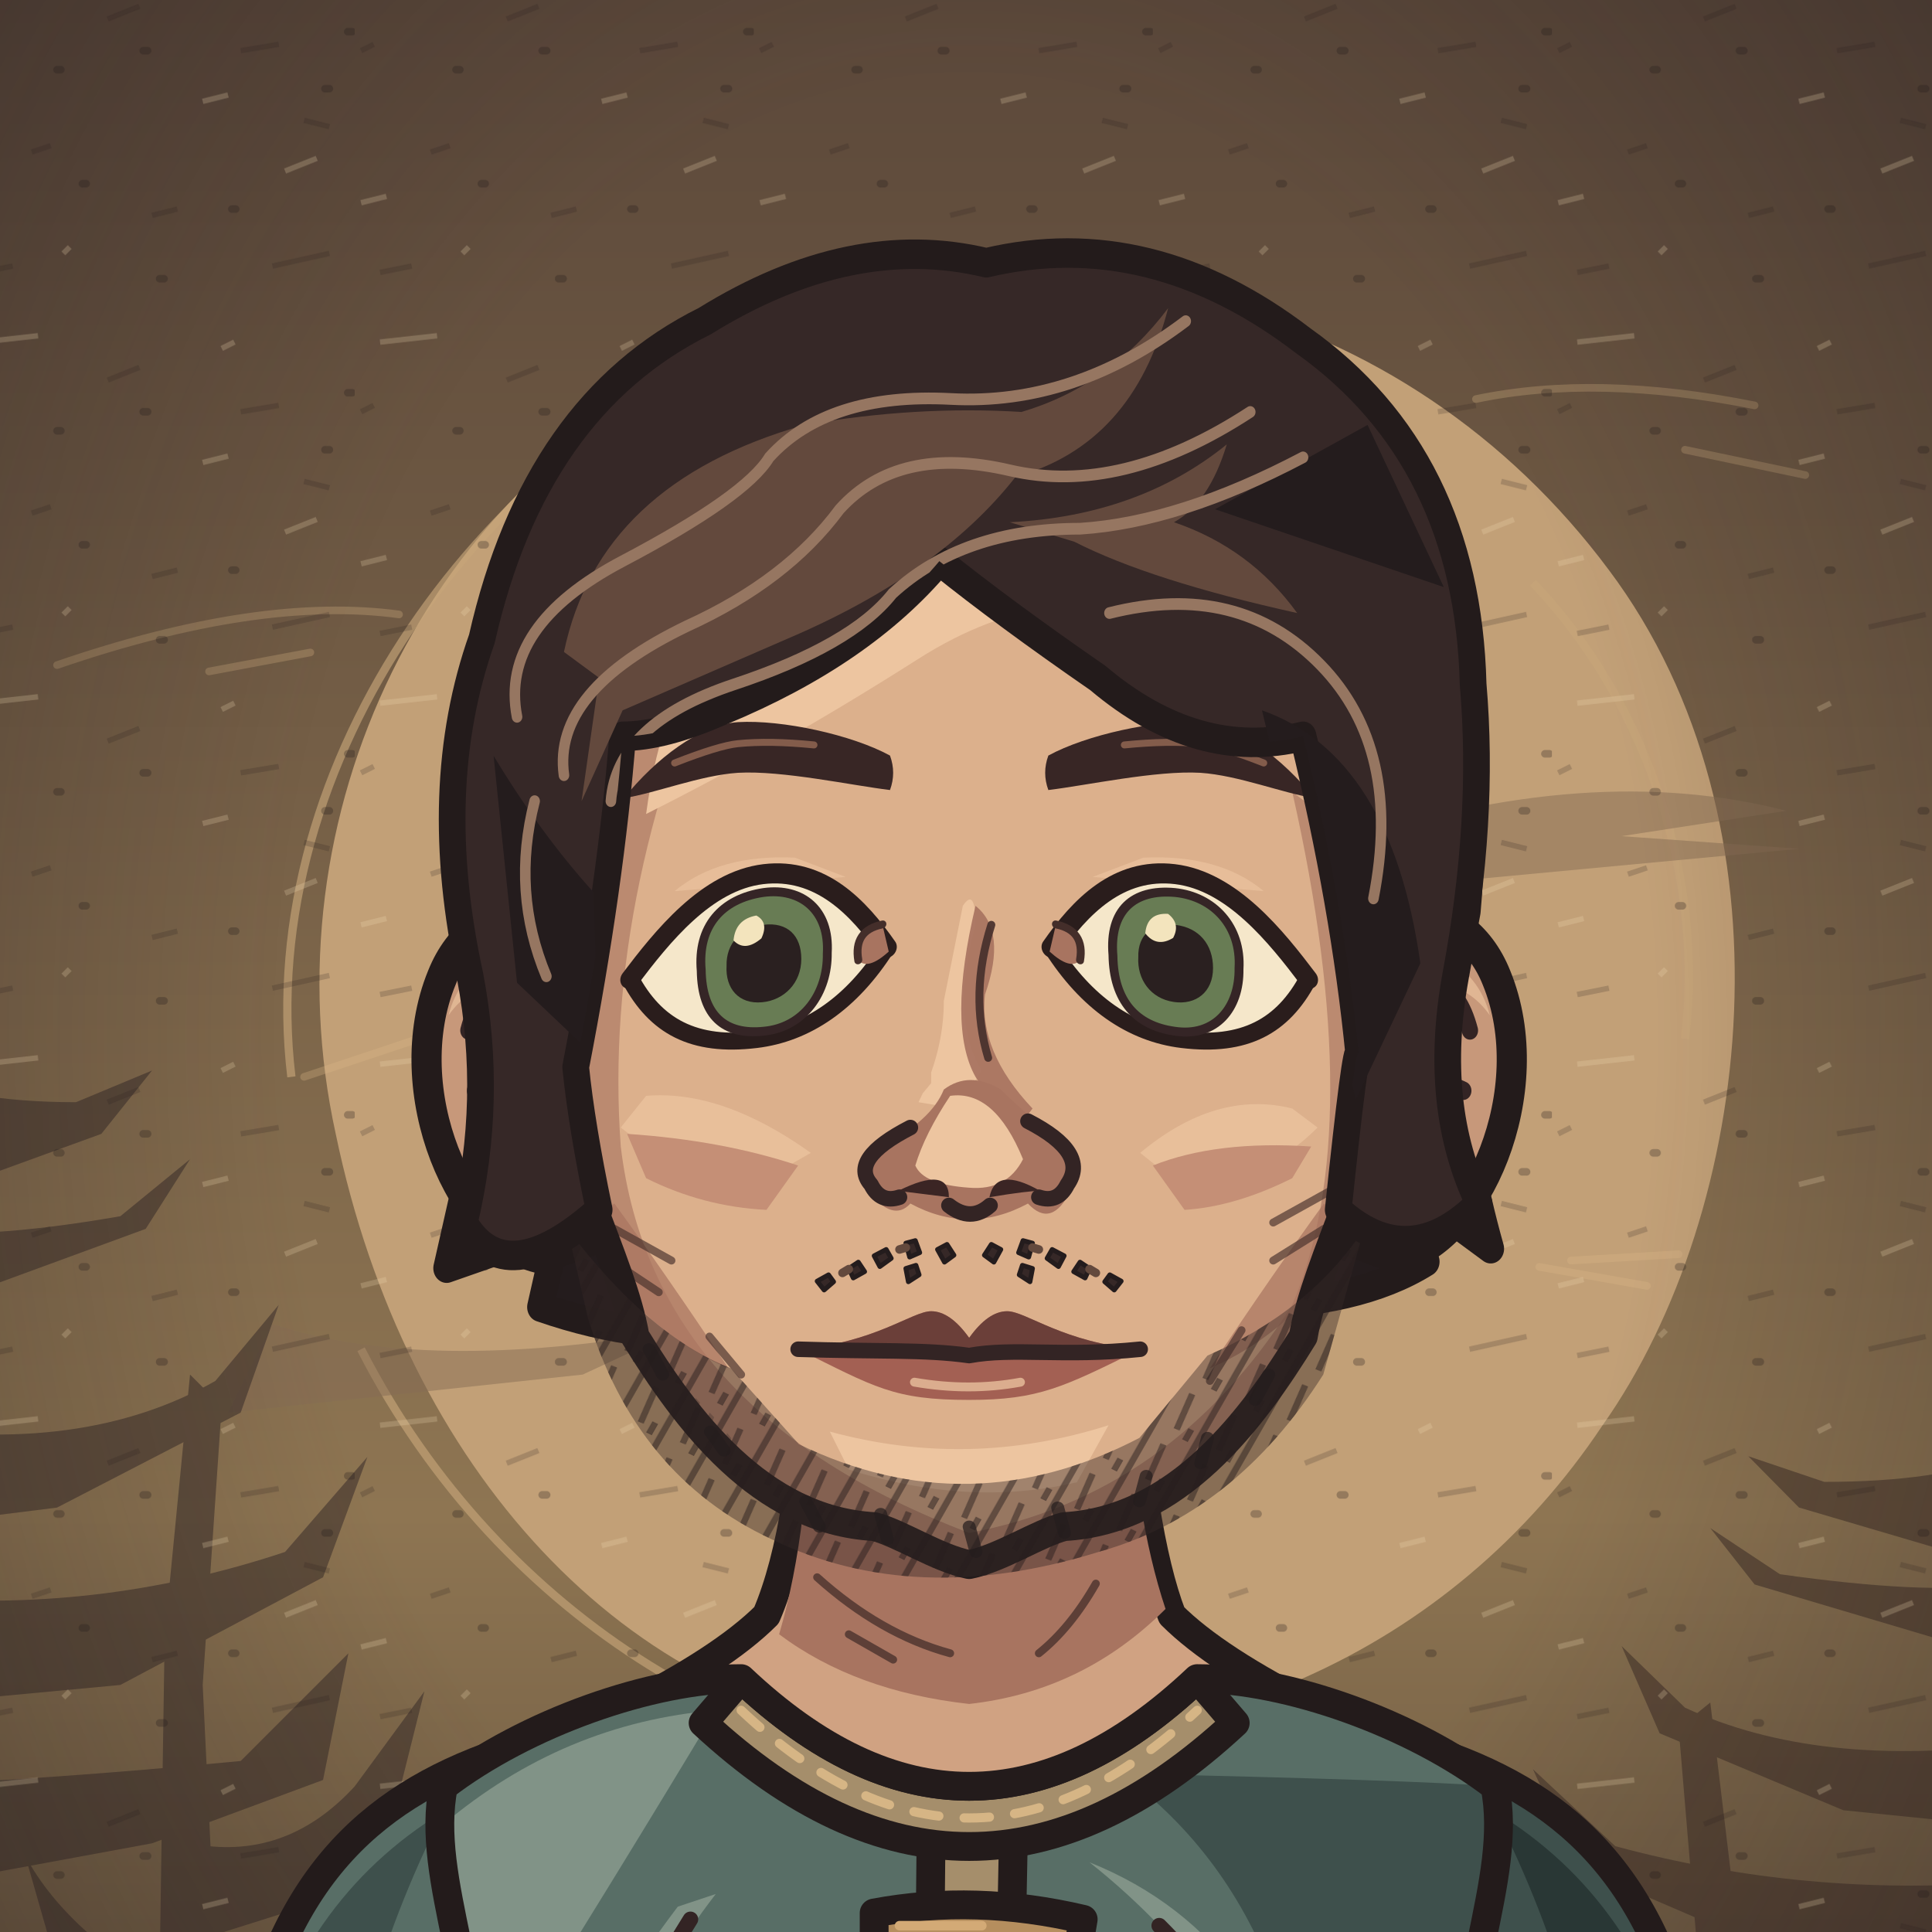
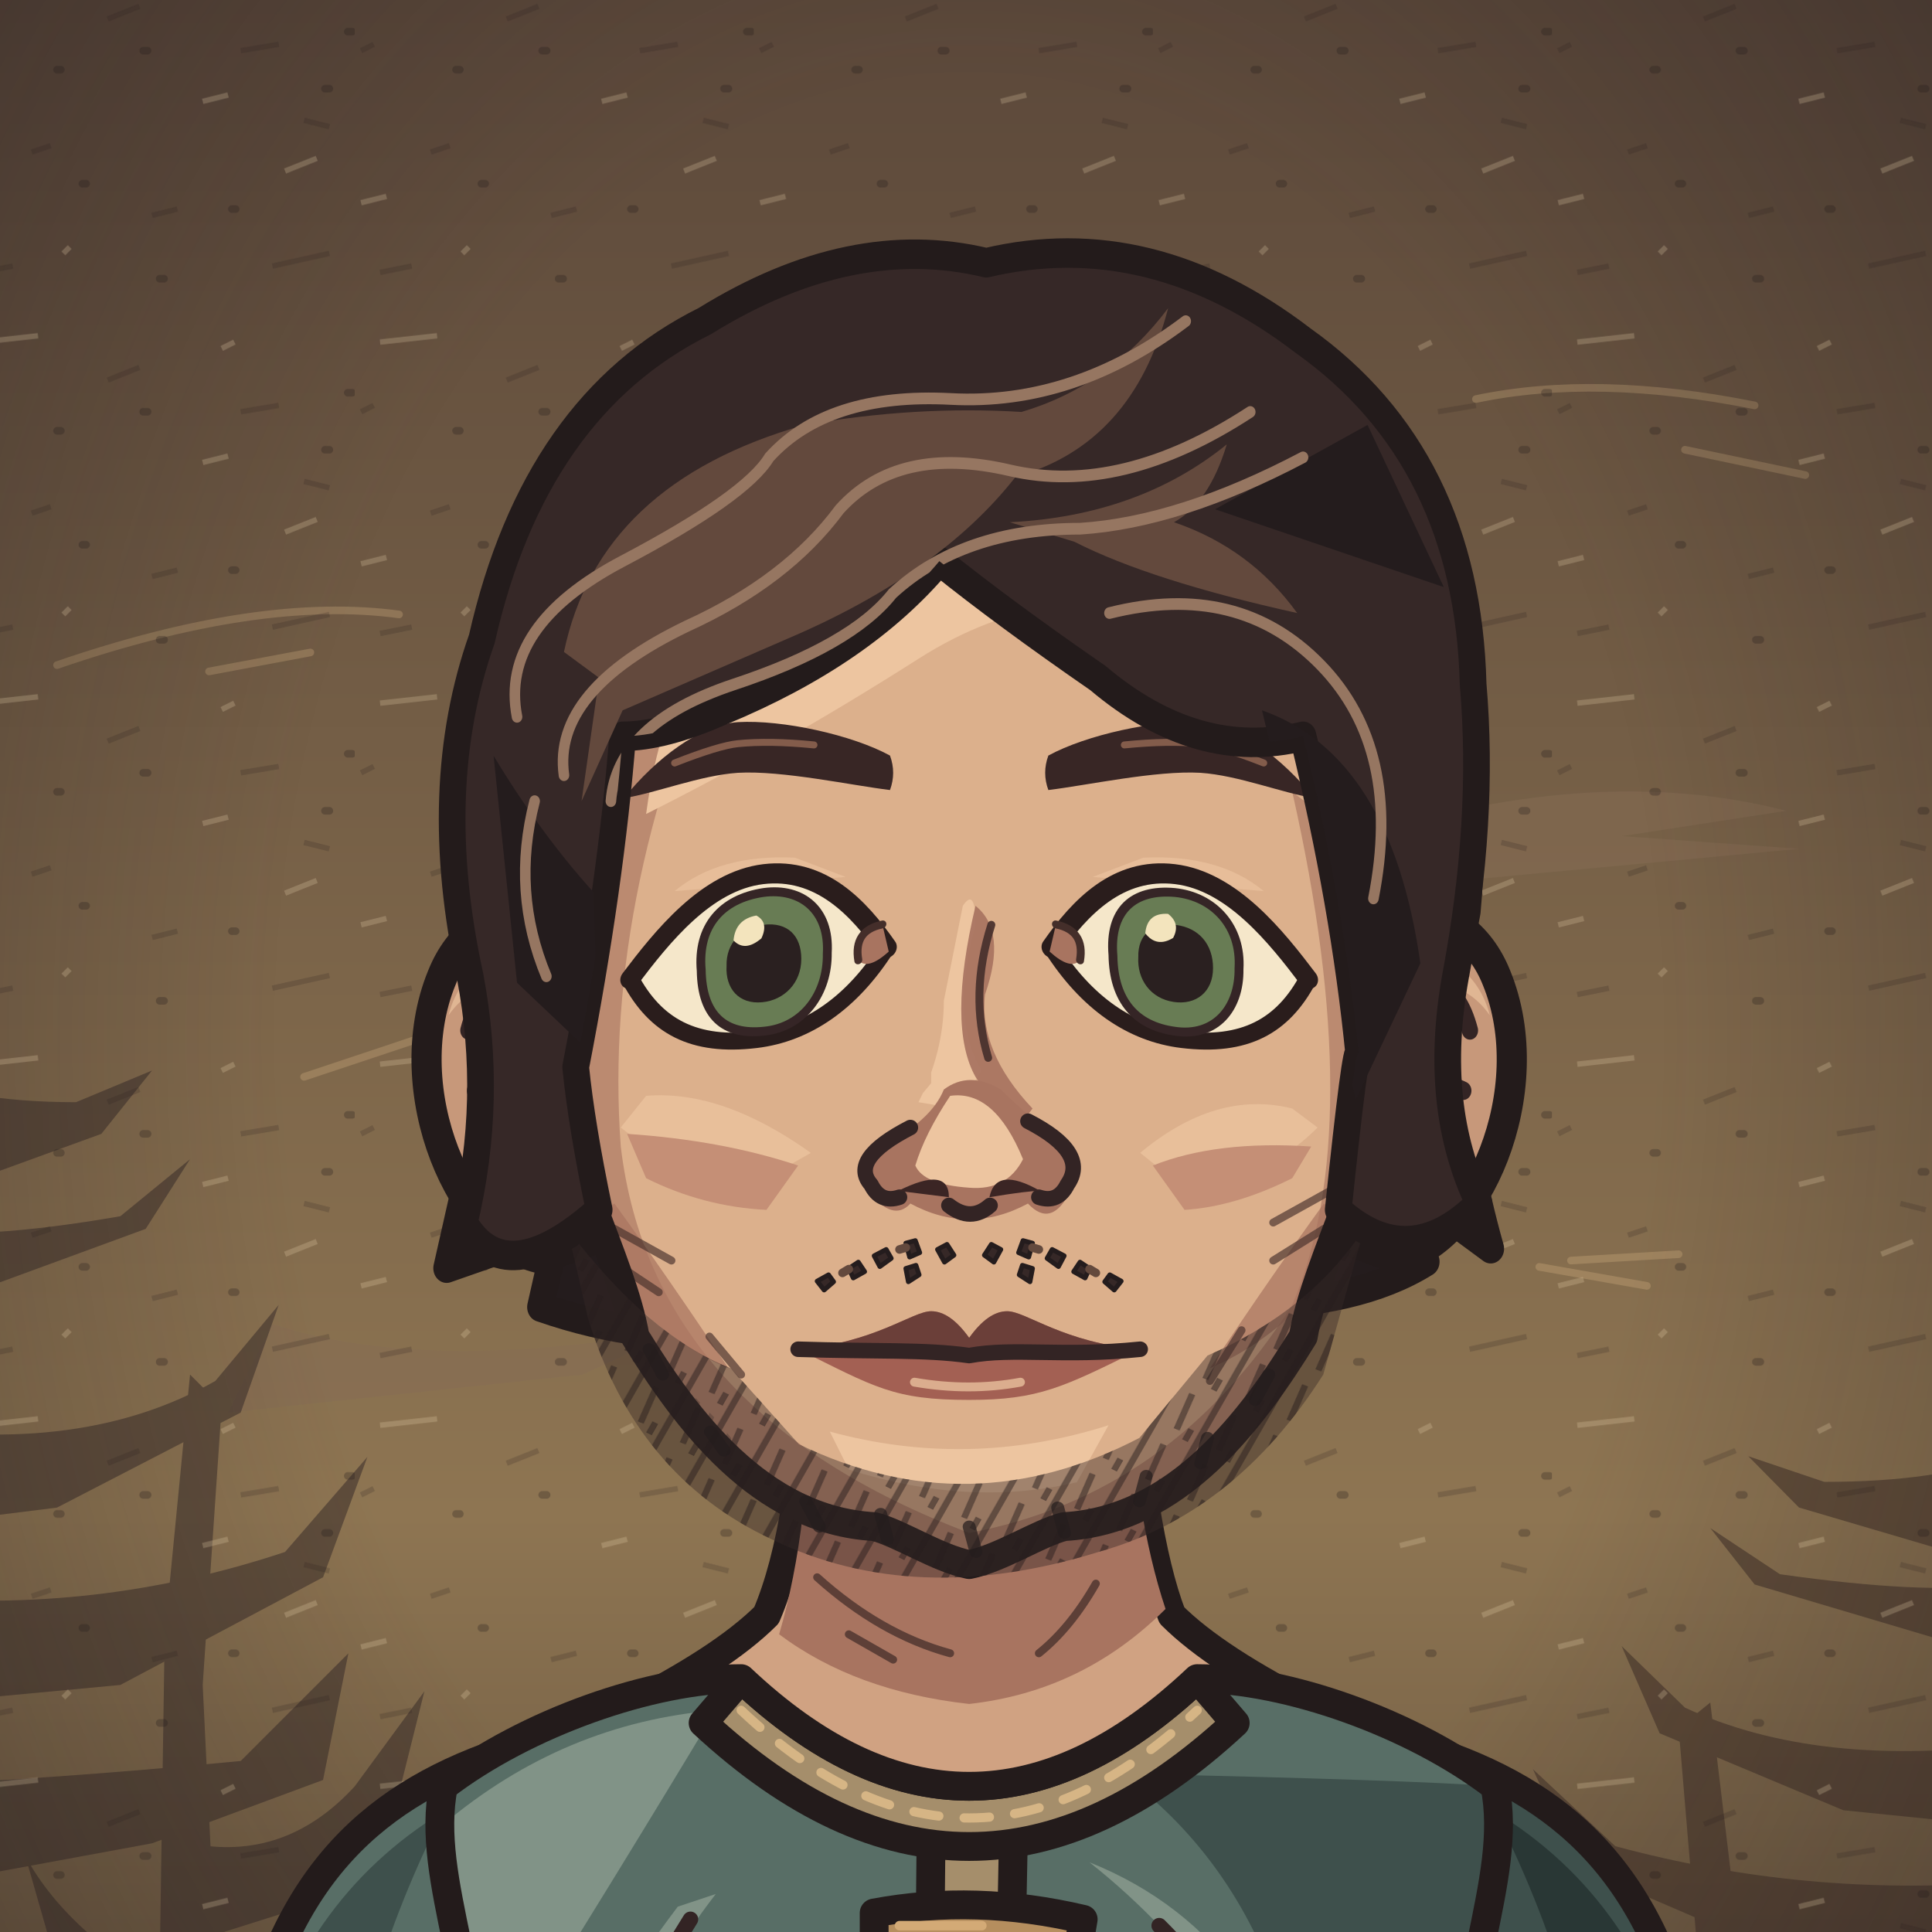
<svg xmlns="http://www.w3.org/2000/svg" xmlns:xlink="http://www.w3.org/1999/xlink" aria-labelledby="title" width="32" height="32" viewBox="7 8 305 305" role="img">
  <defs>
    <style>
      .edge {stroke:#231b1b;stroke-width:4.55;stroke-linecap:round;stroke-linejoin:round}
      .seam {fill:none;stroke:#332424;stroke-width:2.45;stroke-linecap:round;stroke-linejoin:round}
      .etch {fill:none;stroke:#442e2a;stroke-width:1.25;stroke-linecap:round}
      .hair-line {fill:none;stroke:#967661;stroke-width:1.45;stroke-linecap:round}
      .white {fill:#f5e7ca;stroke:#2a1d1c;stroke-width:2.65;stroke-linejoin:round}
      .label {fill:#efdfc1;font:600 20px Georgia,serif}
      .muted {fill:#b8aa96;font:13px 'Segoe UI',sans-serif}
      .section {fill:#dcbb8e;font:600 14px 'Segoe UI',sans-serif}
    </style>
    <linearGradient id="umber" x2="0" y2="1" gradientUnits="objectBoundingBox">
      <stop stop-color="#594639" />
      <stop offset=".56" stop-color="#8e7552" />
      <stop offset="1" stop-color="#3c3029" />
    </linearGradient>
    <linearGradient id="ash" x2="0" y2="1" gradientUnits="objectBoundingBox">
      <stop stop-color="#3b423d" />
      <stop offset=".56" stop-color="#7a7d67" />
      <stop offset="1" stop-color="#242b28" />
    </linearGradient>
    <linearGradient id="rose" x2="0" y2="1" gradientUnits="objectBoundingBox">
      <stop stop-color="#51404a" />
      <stop offset=".56" stop-color="#8a6972" />
      <stop offset="1" stop-color="#372c33" />
    </linearGradient>
    <pattern id="paper-grain" width="63" height="57" patternUnits="userSpaceOnUse">
      <path d="M1 16l2-1m21-4 5-2m16 7 6-1M12 32l3-1m16 11 4-1m20-14 4 1M4 51l5-1m41 0 9-2" fill="none" stroke="#231a1b" stroke-width=".85" opacity=".19" />
      <path d="M4 5l9-1m29 2 2-1M1 40l4-1m12 9 1-1m21-23 4-1m9 12 5-2" fill="none" stroke="#f0dbb5" stroke-width=".85" opacity=".23" />
      <path d="M16 19h.6m13-3h.7m28 6h.7m-39 15h.6m23 4h.6m-12 11h.7m29-39h.7" fill="none" stroke="#21191a" stroke-width="1.2" opacity=".28" stroke-linecap="round" />
    </pattern>
    <pattern id="ink-lines" width="7" height="9" patternUnits="userSpaceOnUse" patternTransform="rotate(28)">
      <path d="M1 -2V10m2.8-8 .6 6m1.9-1v5" stroke="#271d1d" stroke-width=".95" fill="none" opacity=".65" />
    </pattern>
    <radialGradient id="vignette" cx=".5" cy=".39" r=".72">
      <stop offset=".47" stop-color="#20191c" stop-opacity="0" />
      <stop offset="1" stop-color="#20191c" stop-opacity=".48" />
    </radialGradient>
    <g id="firs" fill="currentColor">
      <path d="M10 439Q15 379 12 300L9 220 15 146 15 54 19 80 21 147 28 230 25 326 29 439Z" />
      <path d="M17 169Q27 174 45 174L57 169 49 179 27 187 17 185                M18 194Q29 196 52 192L63 183 56 194 26 205 16 207                M15 225Q46 230 67 218L77 206 71 223 42 238 18 241                M17 252Q48 255 78 245L91 230 84 249 52 266 20 269                M14 282Q40 281 71 278L88 261 84 281 57 291 19 298                M19 312Q43 316 69 310L88 299 84 310 58 322 22 325" />
      <path d="M6 312 0 315V284L11 285M0 266 13 270V250L0 249M0 220 15 221 15 206 0 202                M0 180 16 181V167L0 165M0 141 15 150V138L0 133M0 112 17 127V118L0 104" />
      <path d="M64 440Q55 380 58 324L59 258 63 217 68 222 65 266 68 328 76 440Z                M63 291Q78 294 89 282L100 267 96 283 81 301 62 307                M63 323Q80 323 106 304L98 321 68 339                M63 316Q44 306 37 293L41 307 64 329Z" />
    </g>
    <g id="brambles" fill="none" stroke="currentColor" stroke-linecap="round" stroke-linejoin="round">
      <path stroke-width="3.8" d="M9 440Q13 401 21 380T26 333m-8 57Q39 375 43 352m-28 46Q6 377 0 376M41 440Q41 402 63 385m-20 44q26-6 39-30" />
      <path stroke-width="2" d="M23 364l14-13m-12 4-7-15m20 29 17-4m-15-1 1-11m13 49 2-17m2 14 18-5m-34 32q-12-10-17-10" />
    </g>
    <g id="night-scratches" fill="none" stroke="currentColor" stroke-width="1.2" stroke-linecap="round">
      <path d="M16 113q32-11 54-8m-30 9 16-3m184-40q19-4 44 1m-11 7 19 4                M24 335q33-3 68-16m-44 16 26-4m164-9q31 5 60-3m-39 8 38-3                M27 391q22-6 52-5m168 14q28-8 57-8m-40 11 24-4                M55 178l18-6m177 36 17 3m-12-4 17-1" />
    </g>
    <g id="shirt-setting">
      <rect width="320" height="440" fill="url(#umber)" />
-       <path d="M60 187C49 137 74 84 122 63c51-23 107-8 139 35 30 40 23 101-1 135-24 36-65 54-110 49-44-4-79-42-90-95Z" fill="#c2a077" />
-       <path d="M53 178C47 128 84 78 129 61m-65 160c22 43 65 68 103 66m82-187c19 20 27 48 24 72" fill="none" stroke="#c6a578" stroke-width="1.3" opacity=".65" />
      <path d="M50 217q24 8 64 1l-15 7-56 6m176-90q39-13 70-5l-26 4 28 2-64 6" fill="#856c54" opacity=".5" />
      <use xlink:href="#firs" style="color:#342827" opacity=".52" transform="translate(-26 8)" />
      <use xlink:href="#firs" style="color:#413128" opacity=".58" transform="translate(340 101) scale(-1 .81)" />
      <use xlink:href="#night-scratches" style="color:#dfbb87" opacity=".28" />
      <use xlink:href="#brambles" style="color:#291f22" opacity=".71" />
      <rect width="320" height="440" fill="url(#vignette)" />
      <rect width="320" height="440" fill="url(#paper-grain)" />
    </g>
    <g id="armor-setting">
      <rect width="320" height="440" fill="url(#ash)" />
-       <path d="M48 164c1-51 34-91 83-101 48-11 98 1 130 36 37 39 36 93 8 136-20 30-75 59-121 49-56-12-101-60-100-120Z" fill="#a5a48a" />
-       <path d="M54 144q8-48 53-66m108 5c39 15 61 39 68 68m-44 107q-41 31-93 30" fill="none" stroke="#bec0a0" stroke-width="1.2" opacity=".56" />
      <path d="M42 173q49-4 68 3l-43 6 25 3-49 4m151 35q47 10 104-6l-26 14-62 8Z" fill="#707764" opacity=".48" />
      <use xlink:href="#firs" style="color:#27312c" opacity=".64" transform="translate(-36 30)" />
      <use xlink:href="#firs" style="color:#303833" opacity=".75" transform="translate(324 45) scale(-.86 1.03)" />
      <use xlink:href="#brambles" style="color:#252a27" opacity=".62" transform="translate(319 10) scale(-1 1)" />
      <use xlink:href="#night-scratches" style="color:#d8d8a9" opacity=".28" transform="translate(-2 21)" />
      <rect width="320" height="440" fill="url(#vignette)" />
      <rect width="320" height="440" fill="url(#paper-grain)" />
    </g>
    <g id="woman-setting">
      <rect width="320" height="440" fill="url(#rose)" />
-       <path d="M56 160C60 107 95 74 142 65c47-9 100 15 121 50 23 39 19 90-12 126-31 39-73 55-115 44-52-13-85-74-80-125Z" fill="#b18b83" />
-       <path d="M61 126c15-36 40-55 84-63m97 38c27 25 36 61 29 98m-201 25q14 29 42 47" fill="none" stroke="#d0a69a" stroke-width="1.2" opacity=".58" />
      <path d="M44 235q40-4 76-1l-20 6-36 2 19 3-44 5m183-50q35 3 60-3l-24 9-31 2" fill="#775d65" opacity=".6" />
      <use xlink:href="#firs" style="color:#3b2b34" opacity=".58" transform="translate(-20 84) scale(.86 .91)" />
      <use xlink:href="#firs" style="color:#3d2e39" opacity=".68" transform="translate(327 54) scale(-.85 .98)" />
      <path d="M300 440q-2-82-6-173l-9-103 7-35 12 42 9 98 7 171Z                M294 195q-10-18-25-24l-15-1 13-4 11 2 18 15                M285 162q-13-22-34-27l-7 4 7-11 17 4 20 17                M303 242q-18-23-36-27l-13 3 15-9 11 2 21 15" fill="#3a2b33" opacity=".64" />
      <use xlink:href="#brambles" style="color:#2d2229" opacity=".8" transform="translate(12 6)" />
      <use xlink:href="#night-scratches" style="color:#e1b8a8" opacity=".28" transform="translate(0 7)" />
      <rect width="320" height="440" fill="url(#vignette)" />
      <rect width="320" height="440" fill="url(#paper-grain)" />
    </g>
    <pattern id="mail-rings" width="14" height="13" patternUnits="userSpaceOnUse" patternTransform="rotate(-7)">
      <path d="M-1 2q3-3 6 0 1 3-2 5Q0 8-1 5M6 2q3-3 6 0 1 3-2 5Q7 8 6 5M3 8q3-3 6 0 1 3-2 5-3 1-4-2M10 8q3-3 6 0" fill="none" stroke="#2d2c28" stroke-width="1.6" stroke-linecap="round" />
      <path d="M-.5 4q1.5-2 3-1m5 1q1.4-2 3-1M4 10q1.5-2 3-1m4 1q1.4-2 3-1" fill="none" stroke="#9a9b87" stroke-width="1.12" opacity=".78" stroke-linecap="round" />
    </pattern>
    <pattern id="armor-plates" width="47" height="24" patternUnits="userSpaceOnUse" patternTransform="translate(4 4) rotate(2)">
      <path d="M1 0l21 .7 1 18-3 3-17-1-1-4Zm24 1 19-1 2 15-3 7-19-2Z" fill="#85867a" stroke="#352e2a" stroke-width="1.75" stroke-linejoin="round" />
      <path d="M2 2l18 .2-.2 4L5 7 4 17Zm24 0 16-1 1 4-14 2-3 10Z" fill="#a9a58d" />
      <path d="M19 4l4 14-3 3-16-1 13-4Zm22 2 4 10-2 5-17-1 13-4Z" fill="#62655f" />
      <path d="M7 7l1-.5m6 12 3-2m16-7 5-1m-7 5 4-2" fill="none" stroke="#d0c0a0" stroke-width=".9" opacity=".76" />
      <path d="M6 12q2-2 2.7 1-1 2.2-2.7.5Zm12 1q1.8-2 2.4.6-1 2.6-2.5.8Zm11 1q1-2.2 2.8-1-.2 2.9-2.8 2.1Zm12-2q2.2-1.4 2.3.8-1 2.3-2.3.5Z" fill="#3c342d" />
    </pattern>
    <clipPath id="portrait-frame">
      <rect width="320" height="440" />
    </clipPath>
    <clipPath id="wardrobe-torso-mask">
      <path d="M124 273 C110 273 90 280 77 290 C74 305 84 322 82 346 C80 370 91 386 90 400 C89 415 81 431 76 445 H244 C239 431 231 415 230 400 C229 386 240 370 238 346 C236 322 246 305 243 290 C230 280 210 273 196 273 Q160 307 124 273Z" />
    </clipPath>
    <clipPath id="face-shape-clip">
      <path d="M 160 73 C 191 73 219 90 223 128 C 224 143 225 164 225 177 C 225 189 214.75 207 212.75 219 C 204.75 232 193 248 175 249 C 171 250 165 254 160 255 C 155 254 149 250 145 249 C 127 248 115.25 232 107.25 219 C 105.25 207 95 189 95 177 C 95 164 96 143 97 128 C 101 90 129 73 160 73 Z" />
    </clipPath>
    <clipPath id="face-features-eye-left">
      <path d="M-21 0 C-16 -6 -9 -14 0 -14 C9 -14 15 -7 19.5 0 C14 8 7 12 -1 12 C-11 12 -17 8 -21 0Z" />
    </clipPath>
    <clipPath id="face-features-eye-right">
      <path d="M-21 0 C-16 -6 -9 -14 0 -14 C9 -14 15 -7 19.5 0 C14 8 7 12 -1 12 C-11 12 -17 8 -21 0Z" />
    </clipPath>
    <clipPath id="face-features-nose-bridge">
      <path d="M154 144H167V179L172 185V187H149V185L154 179Z" />
    </clipPath>
    <clipPath id="hair-crown-clip">
      <path d="M97 198q-16 13-23 2 5-19 1-38-7-29 2-52 9-36 38-49 25-14 48-9 28-6 54 12 28 18 29 53 2 21-3 45-4 20 4 35-12 11-24 1Q226 172 226.5 174Q224 151 217 125Q199 129 182 116Q166 106 155 98Q142 112 118 121Q108 125 101 125Q99 148 93 176Q94 185 97 198Z" />
    </clipPath>
  </defs>
  <g clip-path="url(#portrait-frame)">
    <use xlink:href="#shirt-setting" />
    <g id="hair-back" transform="matrix(0.926 0 0 1.024 11.765 -3.765)">
      <path d="M104 96q-25 16-27 45-7 21 0 42l-6 24 19-6-3 12q35 11 69-6 59 12 82-1l-4-12 15 10q-9-29-4-52 4-39-23-58Z" fill="#241c1d" class="edge" />
    </g>
    <g data-part="neck">
      <g id="face-shape-neck">
        <path d="M 135 219 Q 134 249 128 263 Q 121 270 105 278 L 122 301 198 301 215 278 Q 199 270 192 263 Q 187 250 185 219 Z" fill="#d0a282" class="edge" />
        <path d="M 135 224 185 224 Q 186 247 191 262 Q 178 275 160 277 Q 142 275 130 266 Q 135 249 135 224 Z" fill="#a87460" />
        <path d="M 136 257 q 10 9 21 12 m -16 -3 7 4 m 32 -12 q -4 7 -9 11" class="etch" opacity=".75" />
      </g>
    </g>
    <path d="M88 284 C66 291 52 304 46 332 C36 362 35 415 48 445 H87 L106 336Z" fill="#586e66" class="edge" />
    <path d="M47 337 Q54 308 77 294 Q61 326 62 351 L51 373 Q51 421 62 444 H48 Q33 397 47 337Z" fill="#3e504c" />
    <path d="M46 354 Q57 326 66 315 Q57 342 60 359 L43 383Z" fill="url(#ink-lines)" opacity=".44" />
    <path d="M51 376 q10 -11 20 -14 m-18 27 16 -10 M50 414 q4 11 13 21" class="seam" />
    <path d="M52 354 l9 -17 m-9 24 9 -14 m-6 61 10 13" class="etch" />
    <g transform="translate(320 0) scale(-1 1)">
      <path d="M88 284 C66 291 52 304 46 332 C36 362 35 415 48 445 H87 L106 336Z" fill="#3e504c" class="edge" />
      <path d="M47 337 Q54 308 77 294 Q61 326 62 351 L51 373 Q51 421 62 444 H48 Q33 397 47 337Z" fill="#293735" />
      <path d="M46 354 Q57 326 66 315 Q57 342 60 359 L43 383Z" fill="url(#ink-lines)" opacity=".44" />
      <path d="M51 376 q10 -11 20 -14 m-18 27 16 -10 M50 414 q4 11 13 21" class="seam" />
      <path d="M52 354 l9 -17 m-9 24 9 -14 m-6 61 10 13" class="etch" />
    </g>
    <path d="M124 273 C110 273 90 280 77 290 C74 305 84 322 82 346 C80 370 91 386 90 400 C89 415 81 431 76 445 H244 C239 431 231 415 230 400 C229 386 240 370 238 346 C236 322 246 305 243 290 C230 280 210 273 196 273 Q160 307 124 273Z" fill="#586e66" />
    <g data-part="torso" clip-path="url(#wardrobe-torso-mask)">
      <path d="M77 296 Q96 280 120 278 Q105 303 85 335Z" fill="#819387" />
      <path d="M184 288 Q230 289 243 290 L260 444 H217 Q226 405 214 371 Q218 313 184 288Z" fill="#3e504c" />
      <path d="M78 344 Q88 359 84 381 L69 402 L61 359Z" fill="#3e504c" />
      <path d="M207 371 Q223 390 235 386 L234 416 L220 412Z" fill="url(#ink-lines)" opacity=".42" />
      <path d="M120 307 Q103 329 95 361 Q89 342 114 309Z M179 302 Q209 314 216 353 Q203 321 179 302Z" fill="#819387" />
      <path d="M133 409 Q124 426 123 444 H113 Q119 423 133 409Z M174 412 Q184 426 192 445 H177Z" fill="#819387" />
      <path d="M116 311 Q101 335 92 360 M190 312 Q207 329 228 367 M150 338 q-3 22 3 42 m11 -31 6 35 M129 421 l-7 24 m60 -28 8 27" class="seam" />
      <path d="M98 369 l-7 16 m12 -12 -6 12 M225 355 l6 19 m-11 -12 5 15 M143 367 l2 14 m65 44 4 13" class="etch" />
      <path d="M154 296 167 297 165 399 153 399Z" fill="#a58e6b" class="edge" />
      <path d="M145 310q16 -3 33 1l-1 6-32 -1Z M147 339q17 -2 30 2l-1 6-30 -2Z M146 369q16 -1 30 2l-2 6-29 -2Z" fill="#b58e5e" class="edge" />
      <path d="M149 312h13m-12 30h14m-13 30h11" fill="none" stroke="#d3aa76" stroke-width="1.5" stroke-linecap="round" />
      <path d="M124 273 Q160 307 196 273 L202 280 Q160 319 118 280Z" fill="#a58e6b" class="edge" />
      <path d="M124 278 Q160 312 196 278" fill="none" stroke="#d6b585" stroke-width="1.45" stroke-dasharray="4 4" stroke-linecap="round" />
    </g>
    <path d="M124 273 C110 273 90 280 77 290 C74 305 84 322 82 346 C80 370 91 386 90 400 C89 415 81 431 76 445 H244 C239 431 231 415 230 400 C229 386 240 370 238 346 C236 322 246 305 243 290 C230 280 210 273 196 273 Q160 307 124 273Z" fill="none" class="edge" />
    <g data-part="belt" clip-path="url(#wardrobe-torso-mask)">
      <path d="M96 396 Q160 414 224 395 L223 413 Q160 430 97 414Z" fill="#574034" class="edge" />
      <path d="M99 400 Q160 417 221 399 L221 403 Q160 420 100 404Z" fill="#916649" />
      <path d="M101 410 Q160 426 219 409" fill="none" stroke="#bd9369" stroke-width="1.35" stroke-dasharray="3 3" stroke-linecap="round" />
      <path d="M149 402l24 -1 5 4-1 13-5 4-24 -1-5 -4v-11Z M151 407l-1 9 20 1 1 -11Z" fill="#c69657" fill-rule="evenodd" stroke="#372621" stroke-width="2.9" stroke-linejoin="round" />
      <path d="M156 412l16 -1m-25 -4 8 -2" fill="none" stroke="#e9b97b" stroke-width="2" stroke-linecap="round" />
    </g>
    <g id="face-shape">
      <g id="face-shape-ears">
        <g transform="translate(105 179) scale(-1.046 1.19)">
          <path d="M -4 -15 C 7 -26 22 -25 27 -14 C 34 1 24 21 12 23 L -4 18 Z" fill="#c7987a" class="edge" />
          <path d="M 7 -15 C 16 -20 24 -16 26 -9 C 22 -14 16 -14 13 -11 L 10 -1 Z" fill="#edc5a0" opacity=".66" />
          <path d="M 23 -7 Q 20 -17 10 -11 L 7 2 M 22 1 Q 15 -2 11 6" class="seam" />
        </g>
        <g transform="translate(215 179) scale(1.046 1.19)">
          <path d="M -4 -15 C 7 -26 22 -25 27 -14 C 34 1 24 21 12 23 L -4 18 Z" fill="#c7987a" class="edge" />
          <path d="M 7 -15 C 16 -20 24 -16 26 -9 C 22 -14 16 -14 13 -11 L 10 -1 Z" fill="#edc5a0" opacity=".66" />
          <path d="M 23 -7 Q 20 -17 10 -11 L 7 2 M 22 1 Q 15 -2 11 6" class="seam" />
        </g>
      </g>
      <path d="M 160 73 C 191 73 219 90 223 128 C 224 143 225 164 225 177 C 225 189 214.75 207 212.75 219 C 204.75 232 193 248 175 249 C 171 250 165 254 160 255 C 155 254 149 250 145 249 C 127 248 115.25 232 107.25 219 C 105.25 207 95 189 95 177 C 95 164 96 143 97 128 C 101 90 129 73 160 73 Z" fill="#dcb08c" />
      <g clip-path="url(#face-shape-clip)">
        <path d="M 70 141 Q 104 91 123 103 Q 102 148 105 189 Q 110 231 160 250 Q 192 244 211 214 Q 223 186 211 133 Q 235 151 250 174 L 250 265 70 265 Z" fill="#bb8a70" />
        <path d="M 109 136.5 Q 114 99 142 98 Q 173 89 195 107 Q 174 98 152 112 Q 130 126 109 136.5 Z" fill="#edc5a0" />
        <g transform="translate(160 0) scale(-1 1)">
          <path d="M 25 190 Q 39 180 51 181 L 55 186 Q 45 194 32 194 Z" fill="#edc5a0" opacity=".72" />
          <path d="M 27 192 Q 39 188 54 187 L 51 194 Q 42 198.5 32 199 Z" fill="#c58f76" />
          <path d="M 56 198 Q 48 209 38 224 Q 52 218 62 202 Z" fill="#a87460" opacity=".73" />
        </g>
        <g transform="translate(160 0) scale(1 1)">
          <path d="M 27 190 Q 39 180 51 183 L 55 186 Q 45 196 32 194 Z" fill="#edc5a0" opacity=".72" />
          <path d="M 29 192 Q 39 188 54 189 L 51 194 Q 42 198.5 34 199 Z" fill="#c58f76" />
          <path d="M 56 198 Q 48 209 38 224 Q 52 218 62 202 Z" fill="#a87460" opacity=".73" />
        </g>
        <path d="M 92 183 Q 99 211 120 232 L 132 247 119 248 Q 98 234 85 212 Z M 229 184 Q 224 217 203 241 L 193 250 209 247 Q 230 233 240 211 Z" fill="url(#ink-lines)" opacity=".42" />
        <path d="M 138 234 Q 160 240 182 233 L 177 242 Q 160 246 141 240 Z" fill="#edc5a0" />
        <path d="M 104 202 l 9 5 m -8 1 6 4 m 97 -11 9 -5 m -9 11 8 -5 m -97 17 5 6 m 74 1 5 -8" class="etch" opacity=".65" />
      </g>
      <path d="M 160 73 C 191 73 219 90 223 128 C 224 143 225 164 225 177 C 225 189 214.75 207 212.75 219 C 204.75 232 193 248 175 249 C 171 250 165 254 160 255 C 155 254 149 250 145 249 C 127 248 115.25 232 107.25 219 C 105.25 207 95 189 95 177 C 95 164 96 143 97 128 C 101 90 129 73 160 73 Z" fill="none" class="edge" />
    </g>
    <g clip-path="url(#face-shape-clip)">
      <g data-part="eyes">
        <g transform="matrix(1 -0.12 0 1 127.5 160)">
          <path d="M-14 -13 Q-7 -18 5 -16 L13 -12" fill="#edc5a0" opacity=".65" />
          <path d="M-21 0 C-16 -6 -9 -14 0 -14 C9 -14 15 -7 19.5 0 C14 8 7 12 -1 12 C-11 12 -17 8 -21 0Z" class="white" />
          <g clip-path="url(#face-features-eye-left)">
            <g transform="translate(0 0) scale(1 1)">
              <path d="M-9.8 0 C-10.4 -7 -6.6 -10.9 0 -11.1 C6.1 -11.2 10.5 -7 10.1 -.3 C10.2 5.9 6.4 11 0 10.8 C-6.1 10.7 -9.7 7.2 -9.8 0Z" fill="#687c54" stroke="#352526" stroke-width="1.4" />
              <path d="M-5.8 -.2C-5.9-3.8-3.5-6 .1-6 3.8-6 6-3.6 6 .1 6 3.9 3.3 6.3-.2 6.2-3.9 6.1-6 3.3-5.8-.2Z" fill="#2a2020" />
              <path d="M-4.7-4.1Q-4.4-7.4-1.1-7.6 .9-6.3-.3-3.9-2.9-2-4.7-4.1Z" fill="#f3e4bd" />
            </g>
          </g>
          <path d="M-21 0 C-16 -6 -9 -14 0 -14 C9 -14 15 -7 19.5 0" fill="none" stroke="#2a1d1c" stroke-width="3.15" stroke-linecap="round" />
          <path d="M18.8 -3.8 Q14.2 -3.4 15 1.4 Q16.5 3.2 19.8 .6Z" fill="#a87460" />
          <path d="M18.8 -3.8 Q14.2 -3.4 15 1.4" class="etch" />
        </g>
        <g transform="matrix(-1 -0.12 0 1 192.5 160)">
          <path d="M-14 -13 Q-7 -18 5 -16 L13 -12" fill="#edc5a0" opacity=".65" />
          <path d="M-21 0 C-16 -6 -9 -14 0 -14 C9 -14 15 -7 19.5 0 C14 8 7 12 -1 12 C-11 12 -17 8 -21 0Z" class="white" />
          <g clip-path="url(#face-features-eye-right)">
            <g transform="translate(0 0) scale(-1 1)">
              <path d="M-9.8 0 C-10.4 -7 -6.6 -10.9 0 -11.1 C6.1 -11.2 10.5 -7 10.1 -.3 C10.2 5.9 6.4 11 0 10.8 C-6.1 10.7 -9.7 7.2 -9.8 0Z" fill="#687c54" stroke="#352526" stroke-width="1.4" />
              <path d="M-5.8 -.2C-5.9-3.8-3.5-6 .1-6 3.8-6 6-3.6 6 .1 6 3.9 3.3 6.3-.2 6.2-3.9 6.1-6 3.3-5.8-.2Z" fill="#2a2020" />
              <path d="M-4.7-4.1Q-4.4-7.4-1.1-7.6 .9-6.3-.3-3.9-2.9-2-4.7-4.1Z" fill="#f3e4bd" />
            </g>
          </g>
          <path d="M-21 0 C-16 -6 -9 -14 0 -14 C9 -14 15 -7 19.5 0" fill="none" stroke="#2a1d1c" stroke-width="3.15" stroke-linecap="round" />
          <path d="M18.8 -3.8 Q14.2 -3.4 15 1.4 Q16.5 3.2 19.8 .6Z" fill="#a87460" />
          <path d="M18.8 -3.8 Q14.2 -3.4 15 1.4" class="etch" />
        </g>
      </g>
      <g data-part="brows">
        <g transform="matrix(1 0 0 1 127.5 131)">
          <path d="M-22 3 C-17 -3.22 -10 -8.6 -4 -9 C3 -9.4 14 -7 20 -3.72 Q21 -1 20 1.72 C14 1 3 -1.4 -4 -1 C-10 -0.6 -17 2.22 -22 3Z" fill="#382625" />
          <path d="M-14 -2.55 Q-7 -5.3 -4 -5.6 Q1 -6.1 8 -5.4" fill="none" stroke="#835c4b" stroke-width="1.1" stroke-linecap="round" />
        </g>
        <g transform="matrix(-1 0 0 1 192.5 131)">
          <path d="M-22 3 C-17 -3.22 -10 -8.6 -4 -9 C3 -9.4 14 -7 20 -3.72 Q21 -1 20 1.72 C14 1 3 -1.4 -4 -1 C-10 -0.6 -17 2.22 -22 3Z" fill="#382625" />
          <path d="M-14 -2.55 Q-7 -5.3 -4 -5.6 Q1 -6.1 8 -5.4" fill="none" stroke="#835c4b" stroke-width="1.1" stroke-linecap="round" />
        </g>
      </g>
      <g data-part="nose">
        <g clip-path="url(#face-features-nose-bridge)">
          <path d="M159 151 Q161 148 161 154 Q157 169 162 177 L158 183 152 182 Q156 174 156 166Z" fill="#edc5a0" />
          <path d="M161 151 Q166 155 162.5 165 Q161.5 174 170 183 L167 187 161 178 Q156.5 170 161 151Z" fill="#a87460" opacity=".93" />
          <path d="M163.5 154 Q160 165 163 175" class="etch" opacity=".9" />
        </g>
        <path d="M156 180 Q160 177 165 180 C167 182 169.28 184 174 188 Q178 192 176 196 Q173 202 169.28 198 Q160 203 150.72 198 Q148 201 144 196 Q142 192 146 189 Q154 185 156 180Z" fill="#a87460" />
        <path d="M157 181 Q164 180 168.5 191 Q165.95 196 160 195.5 Q152.775 195 151.5 192 Q153 187 157 181Z" fill="#edc5a0" />
        <path d="M150.72 186 Q141 191 144.5 195 Q146 198 149 197 M169.28 185 Q179 190 175.5 195 Q174 198 171 197" class="seam" />
        <path d="M148.8 196 q8 -4 8 1 q-8 -1 -8 -1Z M163.2 197 q1 -5 8 -1 q-2 0 -8 1Z" fill="#3b2524" />
        <path d="M156.8 198.3 Q160.25 201 163.3 198.3" class="seam" />
      </g>
      <g data-part="mouth">
        <path d="M133 221 C145.15 220 151 215 154 215 Q157 215 160 219.2 Q163 215 166 215 C169 215 174.85 220 187 221 C174.85 227 171 229 160 229 C148 229 145.15 227 133 221Z" fill="#a36053" />
        <path d="M133 221 C145.15 220 151 215 154 215 Q157 215 160 219.2 Q163 215 166 215 C169 215 174.85 220 187 221 C174.85 222.25 167 220.7 160 222 C153 221 145.15 221.4 133 221Z" fill="#56322f" opacity=".72" />
        <path d="M133 221 C145.15 221.4 153 221 160 222 C167 220.7 174.85 222.25 187 221" class="seam" />
        <path d="M151.36 226.2 Q160 227.7 168.1 226.2" fill="none" stroke="#edc5a0" stroke-width="1.4" stroke-linecap="round" opacity=".76" />
      </g>
    </g>
    <g id="hair-beard" transform="translate(160 255) scale(1.075 1) translate(-160 -254)">
      <path d="M101 201q12 17 24 22l10 12q25 13 50-1l10-13q15-7 23-20l-6 23q-13 22-33 28-27 9-48-2-20-10-27-35Z" fill="#362827" opacity=".42" />
      <path d="M101 201q12 17 24 22l10 12q25 13 50-1l10-13q15-7 23-20l-6 23q-13 22-33 28-27 9-48-2-20-10-27-35Z" fill="url(#ink-lines)" opacity=".74" />
      <path d="M113 220l2 4m7 9 2 3m12 8 2 4m9-2 1 4m12-2 1 4m12-7 1 4m12-9-1 4m10-10-1 4m10-14-2 4" fill="none" stroke="#241c1d" stroke-width="1.9" stroke-linecap="round" stroke-linejoin="round" opacity=".7" />
    </g>
    <g id="hair-moustache" transform="matrix(1 0 0 1 0 -6.75)">
      <path d="M155 212l1.5-.8 1.1 1.7-1.5 1.1Z M150 211l1.5-.4.7 1.9-1.6.7Z M145 213l1.9-1 .8 1.4-1.8 1.3Z M141 215l1.5-1 1 1.5-1.8 1Z M150 215l1.6-.5.5 1.5-1.7 1.1Z M136 217l1.8-1 .8 1.1-1.5 1.3Z" fill="#362827" stroke="#241c1d" stroke-width="0.75" stroke-linejoin="round" />
      <path d="M149 212l1-.3m-10 4 1-.6" fill="none" stroke="#63493d" stroke-width="1.35" stroke-linecap="round" stroke-linejoin="round" />
      <g transform="translate(320 0) scale(-1 1)">
        <path d="M155 212l1.5-.8 1.1 1.7-1.5 1.1Z M150 211l1.5-.4.7 1.9-1.6.7Z M145 213l1.9-1 .8 1.4-1.8 1.3Z M141 215l1.5-1 1 1.5-1.8 1Z M150 215l1.6-.5.5 1.5-1.7 1.1Z M136 217l1.8-1 .8 1.1-1.5 1.3Z" fill="#362827" stroke="#241c1d" stroke-width="0.75" stroke-linejoin="round" />
        <path d="M149 212l1-.3m-10 4 1-.6" fill="none" stroke="#63493d" stroke-width="1.35" stroke-linecap="round" stroke-linejoin="round" />
      </g>
    </g>
    <g id="hair-front">
      <g transform="matrix(0.926 0 0 1.024 11.765 -3.765)">
        <path d="M97 198q-16 13-23 2 5-19 1-38-7-29 2-52 9-36 38-49 25-14 48-9 28-6 54 12 28 18 29 53 2 21-3 45-4 20 4 35-12 11-24 1Q226 172 226.5 174Q224 151 217 125Q199 129 182 116Q166 106 155 98Q142 112 118 121Q108 125 101 125Q99 148 93 176Q94 185 97 198Z" fill="#362827" class="edge" />
        <g clip-path="url(#hair-crown-clip)">
          <path d="M91 112q6-26 41-35 19-3 37-2 15-4 25-16-6 21-26 26-13 15-39 25l-28 11-7 14 3-19Zm76-20q22-1 37-12-3 9-9 12 13 4 21 14-25-5-38-11Z" fill="#63493d" />
          <path d="M79 128q8 12 17 21l1 26-14-12Zm123-38 26-13 13 25Z M210 121q22 7 27 39l-11 21Z" fill="#241c1d" />
          <path d="M83 122q-3-14 18-24t25-16q10-10 31-9t40-12M91 131q-2-13 21-23 17-7 26-18 10-10 29-6t41-9M99 135q1-12 21-18t27-14q12-10 32-10 17-1 38-11M184 106q22-5 36 8t9 36M86 135q-4 14 2 27" fill="none" stroke="#967661" stroke-width="1.8" stroke-linecap="round" stroke-linejoin="round" />
        </g>
      </g>
    </g>
  </g>
</svg>
